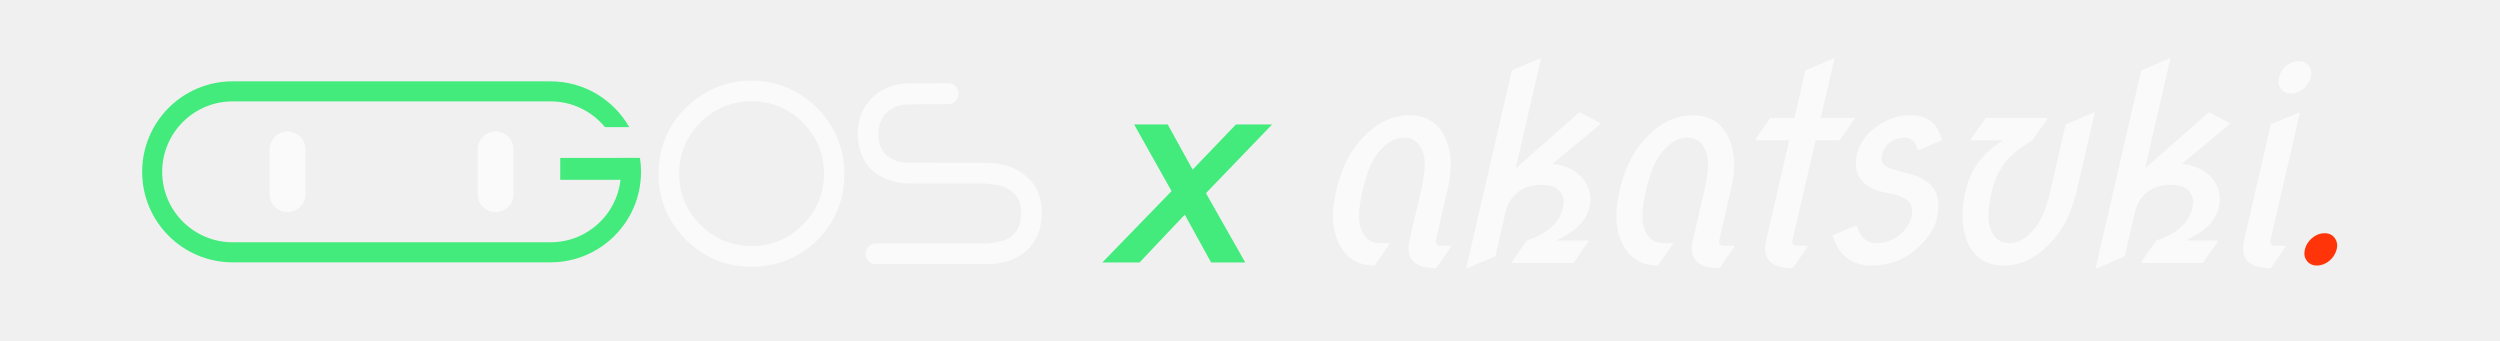
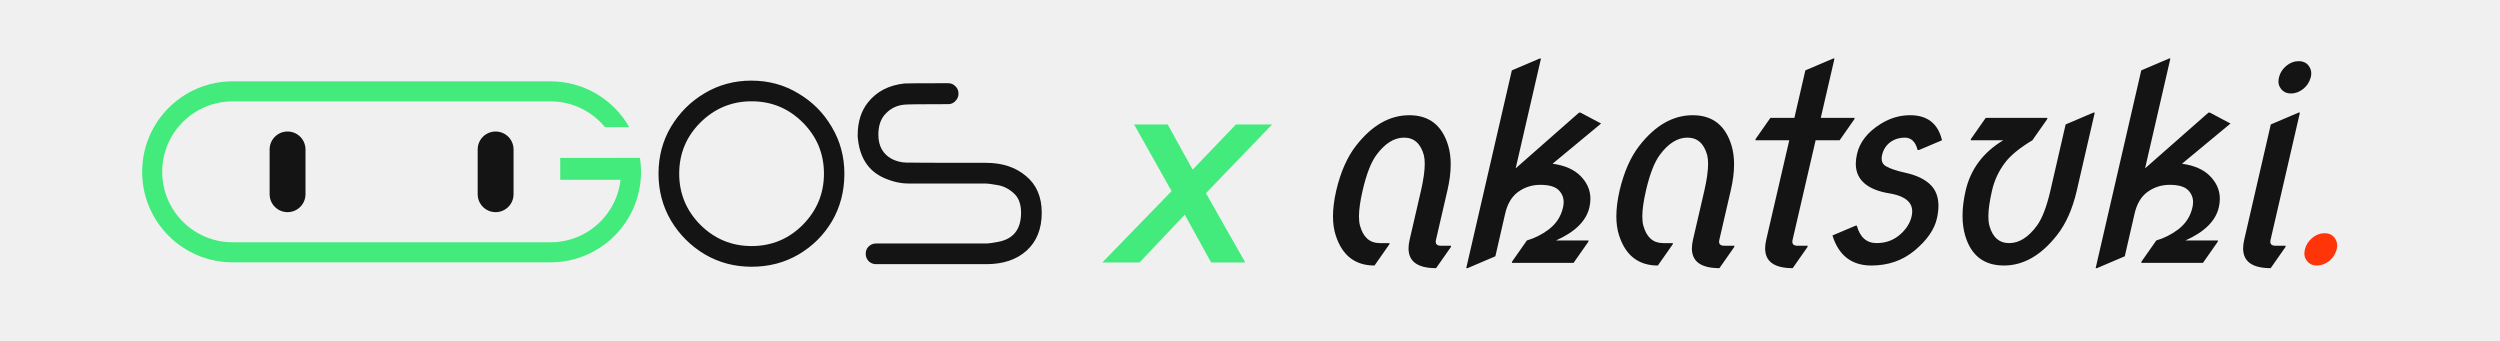
<svg xmlns="http://www.w3.org/2000/svg" width="1446" height="197" viewBox="0 0 1446 197" fill="none">
  <g clip-path="url(#clip0_675_183)">
-     <rect x="155.949" y="76.064" width="20.748" height="46.645" rx="10.374" fill="#FAFAFA" />
-     <rect x="276.292" y="76.064" width="20.748" height="46.645" rx="10.374" fill="#FAFAFA" />
+     <rect x="155.949" y="76.064" width="20.748" height="46.645" rx="10.374" fill="#141414" />
+     <rect x="276.292" y="76.064" width="20.748" height="46.645" rx="10.374" fill="#141414" />
    <rect x="324.047" y="91.338" width="44.952" height="12.661" fill="#42EB7C" />
    <path fill-rule="evenodd" clip-rule="evenodd" d="M318.43 47.047H134.56C105.653 47.047 82.219 70.481 82.219 99.389C82.219 128.296 105.653 151.73 134.56 151.73H318.43C347.338 151.73 370.772 128.296 370.772 99.389C370.772 96.653 370.562 93.967 370.157 91.344H358.382C358.903 93.945 359.176 96.635 359.176 99.389C359.176 121.892 340.934 140.135 318.43 140.135H134.56C112.057 140.135 93.814 121.892 93.814 99.389C93.814 76.885 112.057 58.642 134.56 58.642H318.43C331.111 58.642 342.439 64.435 349.912 73.519H363.942C354.936 57.708 337.928 47.047 318.43 47.047Z" fill="#42EB7C" />
-     <path d="M434.712 154.284C424.843 154.284 415.822 151.892 407.649 147.107C399.475 142.223 392.946 135.694 388.062 127.521C383.277 119.347 380.885 110.326 380.885 100.458C380.885 90.49 383.277 81.469 388.062 73.395C392.946 65.221 399.425 58.742 407.499 53.958C415.673 49.073 424.694 46.631 434.562 46.631C444.53 46.631 453.551 49.073 461.625 53.958C469.798 58.742 476.278 65.221 481.062 73.395C485.946 81.569 488.389 90.59 488.389 100.458C488.389 110.625 485.996 119.795 481.212 127.969C476.427 136.043 469.948 142.472 461.774 147.257C453.7 151.942 444.679 154.284 434.712 154.284ZM434.712 142.323C446.274 142.323 456.142 138.236 464.316 130.062C472.49 121.789 476.577 111.921 476.577 100.458C476.577 88.895 472.49 79.027 464.316 70.853C456.142 62.679 446.274 58.593 434.712 58.593C423.248 58.593 413.38 62.679 405.107 70.853C396.933 79.027 392.846 88.895 392.846 100.458C392.846 111.921 396.933 121.789 405.107 130.062C413.38 138.236 423.248 142.323 434.712 142.323ZM570.546 152.789H506.702C505.008 152.789 503.562 152.191 502.366 150.995C501.27 149.799 500.721 148.403 500.721 146.808C500.721 145.114 501.27 143.718 502.366 142.622C503.562 141.426 505.008 140.828 506.702 140.828H570.247C571.742 140.828 574.035 140.529 577.125 139.931C586.096 138.336 590.582 132.704 590.582 123.035C590.582 117.951 589.136 114.164 586.246 111.672C583.355 109.08 580.215 107.535 576.826 107.037C573.537 106.438 571.294 106.139 570.098 106.139H525.392C520.906 106.139 516.271 105.093 511.487 103C502.117 98.913 496.983 90.889 496.086 78.927V78.18C496.086 70.504 498.08 64.175 502.067 59.191C507.051 52.911 514.078 49.273 523.149 48.276C524.545 48.176 532.967 48.126 548.418 48.126C550.112 48.126 551.508 48.724 552.604 49.921C553.8 51.017 554.398 52.413 554.398 54.107C554.398 55.802 553.8 57.247 552.604 58.443C551.508 59.639 550.112 60.237 548.418 60.237C532.967 60.237 524.495 60.337 523 60.536C518.813 60.935 515.275 62.63 512.384 65.62C509.493 68.511 508.048 72.597 508.048 77.88C508.048 84.559 510.739 89.294 516.122 92.085C518.614 93.281 521.205 93.929 523.897 94.028C524.794 94.128 540.244 94.178 570.247 94.178C579.717 94.178 587.442 96.72 593.423 101.803C599.503 106.787 602.543 113.865 602.543 123.035C602.543 132.405 599.603 139.731 593.722 145.014C587.94 150.197 580.215 152.789 570.546 152.789Z" fill="#FAFAFA" />
+     <path d="M434.712 154.284C424.843 154.284 415.822 151.892 407.649 147.107C399.475 142.223 392.946 135.694 388.062 127.521C383.277 119.347 380.885 110.326 380.885 100.458C380.885 90.49 383.277 81.469 388.062 73.395C392.946 65.221 399.425 58.742 407.499 53.958C415.673 49.073 424.694 46.631 434.562 46.631C444.53 46.631 453.551 49.073 461.625 53.958C469.798 58.742 476.278 65.221 481.062 73.395C485.946 81.569 488.389 90.59 488.389 100.458C488.389 110.625 485.996 119.795 481.212 127.969C476.427 136.043 469.948 142.472 461.774 147.257C453.7 151.942 444.679 154.284 434.712 154.284ZM434.712 142.323C446.274 142.323 456.142 138.236 464.316 130.062C472.49 121.789 476.577 111.921 476.577 100.458C476.577 88.895 472.49 79.027 464.316 70.853C456.142 62.679 446.274 58.593 434.712 58.593C423.248 58.593 413.38 62.679 405.107 70.853C396.933 79.027 392.846 88.895 392.846 100.458C392.846 111.921 396.933 121.789 405.107 130.062C413.38 138.236 423.248 142.323 434.712 142.323ZM570.546 152.789H506.702C505.008 152.789 503.562 152.191 502.366 150.995C501.27 149.799 500.721 148.403 500.721 146.808C500.721 145.114 501.27 143.718 502.366 142.622C503.562 141.426 505.008 140.828 506.702 140.828H570.247C571.742 140.828 574.035 140.529 577.125 139.931C586.096 138.336 590.582 132.704 590.582 123.035C590.582 117.951 589.136 114.164 586.246 111.672C583.355 109.08 580.215 107.535 576.826 107.037C573.537 106.438 571.294 106.139 570.098 106.139H525.392C520.906 106.139 516.271 105.093 511.487 103C502.117 98.913 496.983 90.889 496.086 78.927V78.18C496.086 70.504 498.08 64.175 502.067 59.191C507.051 52.911 514.078 49.273 523.149 48.276C524.545 48.176 532.967 48.126 548.418 48.126C550.112 48.126 551.508 48.724 552.604 49.921C553.8 51.017 554.398 52.413 554.398 54.107C554.398 55.802 553.8 57.247 552.604 58.443C551.508 59.639 550.112 60.237 548.418 60.237C532.967 60.237 524.495 60.337 523 60.536C518.813 60.935 515.275 62.63 512.384 65.62C509.493 68.511 508.048 72.597 508.048 77.88C508.048 84.559 510.739 89.294 516.122 92.085C518.614 93.281 521.205 93.929 523.897 94.028C524.794 94.128 540.244 94.178 570.247 94.178C579.717 94.178 587.442 96.72 593.423 101.803C599.503 106.787 602.543 113.865 602.543 123.035C602.543 132.405 599.603 139.731 593.722 145.014C587.94 150.197 580.215 152.789 570.546 152.789Z" fill="#141414" />
    <path d="M637.568 151.818L682.424 105.617L680.331 115.336L655.959 71.976H675.397L693.04 103.973L684.368 103.823L714.869 71.976H735.802L692.89 116.532L694.385 106.215L720.252 151.818H700.516L682.125 118.476H690.647L659.099 151.818H637.568Z" fill="#42EB7C" />
-     <path d="M795.02 153.574C783.734 153.574 776.235 147.702 772.524 135.959C771.507 132.756 770.999 129.146 770.999 125.13C770.999 120.605 771.635 115.598 772.905 110.107C775.447 99.38 779.26 90.763 784.344 84.256C793.495 72.513 803.764 66.641 815.152 66.641C826.641 66.641 834.14 72.513 837.648 84.256C838.614 87.51 839.097 91.119 839.097 95.085C839.097 99.609 838.461 104.617 837.19 110.107L830.556 138.78C830.048 141.017 831.013 142.135 833.454 142.135H839.325L839.173 142.898L830.632 155.099C820.007 155.099 814.694 151.286 814.694 143.661C814.694 142.186 814.898 140.559 815.304 138.78L821.939 110.107C823.362 103.803 824.074 98.694 824.074 94.78C824.074 92.848 823.896 91.145 823.54 89.67C821.659 82.96 817.846 79.605 812.102 79.605C806.357 79.605 801.019 82.96 796.088 89.67C792.987 93.89 790.343 100.702 788.157 110.107C786.733 116.259 786.022 121.292 786.022 125.206C786.022 127.291 786.225 129.07 786.632 130.544C788.462 137.204 792.224 140.559 797.918 140.61H803.79L803.561 141.373L795.02 153.574ZM848.065 155.099L874.45 40.713L890.54 33.85H891.302L876.661 97.372L913.341 65.116H914.103L926.076 71.445L898.013 94.703C905.08 95.669 910.468 98.033 914.18 101.795C917.992 105.659 919.899 110.057 919.899 114.988C919.899 116.615 919.696 118.292 919.289 120.021C917.459 127.799 911.028 134.154 899.996 139.085H918.831L918.679 139.848L910.138 152.049H874.45L874.602 151.286L883.143 139.085C887.667 137.763 891.862 135.654 895.725 132.756C900.097 129.451 902.868 125.206 904.037 120.021C904.292 118.902 904.419 117.86 904.419 116.894C904.419 114.2 903.453 111.887 901.521 109.955C899.487 107.921 895.929 106.905 890.845 106.905C886.219 106.905 882.024 108.226 878.262 110.87C874.45 113.564 871.882 117.835 870.56 123.681L864.917 148.236L848.827 155.099H848.065ZM958.912 153.574C947.626 153.574 940.127 147.702 936.416 135.959C935.399 132.756 934.891 129.146 934.891 125.13C934.891 120.605 935.527 115.598 936.797 110.107C939.339 99.38 943.152 90.763 948.236 84.256C957.387 72.513 967.656 66.641 979.044 66.641C990.533 66.641 998.032 72.513 1001.54 84.256C1002.51 87.51 1002.99 91.119 1002.99 95.085C1002.99 99.609 1002.35 104.617 1001.08 110.107L994.448 138.78C993.94 141.017 994.905 142.135 997.346 142.135H1003.22L1003.06 142.898L994.524 155.099C983.899 155.099 978.586 151.286 978.586 143.661C978.586 142.186 978.79 140.559 979.196 138.78L985.831 110.107C987.254 103.803 987.966 98.694 987.966 94.78C987.966 92.848 987.788 91.145 987.432 89.67C985.551 82.96 981.738 79.605 975.994 79.605C970.249 79.605 964.911 82.96 959.98 89.67C956.879 93.89 954.235 100.702 952.049 110.107C950.625 116.259 949.914 121.292 949.914 125.206C949.914 127.291 950.117 129.07 950.524 130.544C952.354 137.204 956.116 140.559 961.81 140.61H967.682L967.453 141.373L958.912 153.574ZM1036.89 155.099C1026.27 155.099 1020.95 151.286 1020.95 143.661C1020.95 142.186 1021.16 140.559 1021.56 138.78L1034.91 81.13H1015.31L1015.46 80.367L1024.01 68.166H1037.88L1044.21 40.713L1060.3 33.85H1061.07L1053.14 68.166H1072.73L1072.58 68.928L1064.04 81.13H1050.16L1036.82 138.78C1036.31 141.017 1037.27 142.135 1039.71 142.135H1045.59L1045.43 142.898L1036.89 155.099ZM1059.89 136.187C1059.89 136.187 1064.34 134.306 1073.24 130.544H1074C1075.83 137.255 1079.64 140.61 1085.44 140.61C1090.98 140.61 1095.71 138.78 1099.62 135.12C1102.77 132.171 1104.78 128.892 1105.65 125.283C1105.9 124.215 1106.03 123.198 1106.03 122.232C1106.03 119.894 1105.26 117.962 1103.74 116.437C1101.5 114.2 1097.89 112.675 1092.91 111.861C1086.56 110.845 1081.73 108.913 1078.42 106.066C1075.07 103.168 1073.39 99.38 1073.39 94.703C1073.39 93.026 1073.62 91.17 1074.08 89.137C1075.65 82.172 1080.25 76.325 1087.88 71.597C1093.22 68.293 1098.86 66.641 1104.81 66.641C1114.82 66.641 1120.97 71.47 1123.26 81.13L1109.92 86.773H1109.15C1107.93 81.994 1105.47 79.605 1101.76 79.605C1098.71 79.605 1096.06 80.367 1093.83 81.892C1091.18 83.671 1089.45 86.188 1088.64 89.442C1088.44 90.255 1088.34 90.992 1088.34 91.653C1088.34 93.687 1089.17 95.186 1090.85 96.152C1093.19 97.525 1096.88 98.77 1101.91 99.889C1108.26 101.262 1113.09 103.524 1116.4 106.676C1119.6 109.726 1121.2 113.844 1121.2 119.029C1121.2 121.165 1120.92 123.529 1120.36 126.121C1118.94 132.679 1114.57 138.983 1107.25 145.033C1100.33 150.727 1092.05 153.574 1082.39 153.574C1071 153.574 1063.5 147.778 1059.89 136.187ZM1211.61 65.116L1201.24 110.107C1198.8 120.733 1194.99 129.35 1189.8 135.959C1180.6 147.702 1170.36 153.574 1159.07 153.574C1147.43 153.574 1139.93 147.702 1136.58 135.959C1135.61 132.552 1135.13 128.841 1135.13 124.825C1135.13 120.25 1135.74 115.344 1136.96 110.107C1139.86 97.754 1147.1 88.094 1158.69 81.13H1139.86L1140.01 80.367L1148.55 68.166H1184.24L1184.08 68.928L1175.54 81.13C1168.43 85.4 1163.27 89.569 1160.06 93.636C1156.25 98.516 1153.63 104.007 1152.21 110.107C1150.79 116.259 1150.07 121.292 1150.07 125.206C1150.07 127.291 1150.28 129.07 1150.68 130.544C1152.51 137.255 1156.33 140.61 1162.12 140.61C1167.87 140.61 1173.2 137.255 1178.14 130.544C1181.19 126.376 1183.8 119.563 1185.99 110.107L1194.76 71.979L1210.85 65.116H1211.61ZM1212.12 155.099L1238.5 40.713L1254.59 33.85H1255.35L1240.71 97.372L1277.39 65.116H1278.16L1290.13 71.445L1262.06 94.703C1269.13 95.669 1274.52 98.033 1278.23 101.795C1282.04 105.659 1283.95 110.057 1283.95 114.988C1283.95 116.615 1283.75 118.292 1283.34 120.021C1281.51 127.799 1275.08 134.154 1264.05 139.085H1282.88L1282.73 139.848L1274.19 152.049H1238.5L1238.65 151.286L1247.19 139.085C1251.72 137.763 1255.91 135.654 1259.78 132.756C1264.15 129.451 1266.92 125.206 1268.09 120.021C1268.34 118.902 1268.47 117.86 1268.47 116.894C1268.47 114.2 1267.5 111.887 1265.57 109.955C1263.54 107.921 1259.98 106.905 1254.9 106.905C1250.27 106.905 1246.08 108.226 1242.31 110.87C1238.5 113.564 1235.93 117.835 1234.61 123.681L1228.97 148.236L1212.88 155.099H1212.12ZM1318.16 44.755C1318.77 42.162 1320.17 39.951 1322.35 38.121C1324.54 36.29 1326.93 35.375 1329.52 35.375C1332.11 35.375 1334.07 36.29 1335.39 38.121C1336.36 39.442 1336.84 40.891 1336.84 42.467C1336.84 43.077 1336.74 43.84 1336.54 44.755C1335.78 47.449 1334.38 49.635 1332.34 51.313C1330.11 53.143 1327.69 54.058 1325.1 54.058C1322.56 54.058 1320.6 53.118 1319.23 51.237C1318.31 50.017 1317.85 48.669 1317.85 47.195C1317.85 46.483 1317.96 45.67 1318.16 44.755ZM1313.36 155.099C1302.73 155.099 1297.42 151.286 1297.42 143.661C1297.42 142.186 1297.62 140.559 1298.03 138.78L1313.43 71.979L1329.52 65.116H1330.28L1313.28 138.78C1312.77 141.017 1313.74 142.135 1316.18 142.135H1322.05L1321.9 142.898L1313.36 155.099Z" fill="#FAFAFA" />
+     <path d="M795.02 153.574C783.734 153.574 776.235 147.702 772.524 135.959C771.507 132.756 770.999 129.146 770.999 125.13C770.999 120.605 771.635 115.598 772.905 110.107C775.447 99.38 779.26 90.763 784.344 84.256C793.495 72.513 803.764 66.641 815.152 66.641C826.641 66.641 834.14 72.513 837.648 84.256C838.614 87.51 839.097 91.119 839.097 95.085C839.097 99.609 838.461 104.617 837.19 110.107L830.556 138.78C830.048 141.017 831.013 142.135 833.454 142.135H839.325L839.173 142.898L830.632 155.099C820.007 155.099 814.694 151.286 814.694 143.661C814.694 142.186 814.898 140.559 815.304 138.78L821.939 110.107C823.362 103.803 824.074 98.694 824.074 94.78C824.074 92.848 823.896 91.145 823.54 89.67C821.659 82.96 817.846 79.605 812.102 79.605C806.357 79.605 801.019 82.96 796.088 89.67C792.987 93.89 790.343 100.702 788.157 110.107C786.733 116.259 786.022 121.292 786.022 125.206C786.022 127.291 786.225 129.07 786.632 130.544C788.462 137.204 792.224 140.559 797.918 140.61H803.79L803.561 141.373L795.02 153.574ZM848.065 155.099L874.45 40.713L890.54 33.85H891.302L876.661 97.372L913.341 65.116H914.103L926.076 71.445L898.013 94.703C905.08 95.669 910.468 98.033 914.18 101.795C917.992 105.659 919.899 110.057 919.899 114.988C919.899 116.615 919.696 118.292 919.289 120.021C917.459 127.799 911.028 134.154 899.996 139.085H918.831L918.679 139.848L910.138 152.049H874.45L874.602 151.286L883.143 139.085C887.667 137.763 891.862 135.654 895.725 132.756C900.097 129.451 902.868 125.206 904.037 120.021C904.292 118.902 904.419 117.86 904.419 116.894C904.419 114.2 903.453 111.887 901.521 109.955C899.487 107.921 895.929 106.905 890.845 106.905C886.219 106.905 882.024 108.226 878.262 110.87C874.45 113.564 871.882 117.835 870.56 123.681L864.917 148.236L848.827 155.099H848.065ZM958.912 153.574C947.626 153.574 940.127 147.702 936.416 135.959C935.399 132.756 934.891 129.146 934.891 125.13C934.891 120.605 935.527 115.598 936.797 110.107C939.339 99.38 943.152 90.763 948.236 84.256C957.387 72.513 967.656 66.641 979.044 66.641C990.533 66.641 998.032 72.513 1001.54 84.256C1002.51 87.51 1002.99 91.119 1002.99 95.085C1002.99 99.609 1002.35 104.617 1001.08 110.107L994.448 138.78C993.94 141.017 994.905 142.135 997.346 142.135H1003.22L1003.06 142.898L994.524 155.099C983.899 155.099 978.586 151.286 978.586 143.661C978.586 142.186 978.79 140.559 979.196 138.78L985.831 110.107C987.254 103.803 987.966 98.694 987.966 94.78C987.966 92.848 987.788 91.145 987.432 89.67C985.551 82.96 981.738 79.605 975.994 79.605C970.249 79.605 964.911 82.96 959.98 89.67C956.879 93.89 954.235 100.702 952.049 110.107C950.625 116.259 949.914 121.292 949.914 125.206C949.914 127.291 950.117 129.07 950.524 130.544C952.354 137.204 956.116 140.559 961.81 140.61H967.682L967.453 141.373L958.912 153.574ZM1036.89 155.099C1026.27 155.099 1020.95 151.286 1020.95 143.661C1020.95 142.186 1021.16 140.559 1021.56 138.78L1034.91 81.13H1015.31L1015.46 80.367L1024.01 68.166H1037.88L1044.21 40.713L1060.3 33.85H1061.07L1053.14 68.166H1072.73L1072.58 68.928L1064.04 81.13H1050.16L1036.82 138.78C1036.31 141.017 1037.27 142.135 1039.71 142.135H1045.59L1045.43 142.898L1036.89 155.099ZM1059.89 136.187C1059.89 136.187 1064.34 134.306 1073.24 130.544H1074C1075.83 137.255 1079.64 140.61 1085.44 140.61C1090.98 140.61 1095.71 138.78 1099.62 135.12C1102.77 132.171 1104.78 128.892 1105.65 125.283C1105.9 124.215 1106.03 123.198 1106.03 122.232C1106.03 119.894 1105.26 117.962 1103.74 116.437C1101.5 114.2 1097.89 112.675 1092.91 111.861C1086.56 110.845 1081.73 108.913 1078.42 106.066C1075.07 103.168 1073.39 99.38 1073.39 94.703C1073.39 93.026 1073.62 91.17 1074.08 89.137C1075.65 82.172 1080.25 76.325 1087.88 71.597C1093.22 68.293 1098.86 66.641 1104.81 66.641C1114.82 66.641 1120.97 71.47 1123.26 81.13L1109.92 86.773H1109.15C1107.93 81.994 1105.47 79.605 1101.76 79.605C1098.71 79.605 1096.06 80.367 1093.83 81.892C1091.18 83.671 1089.45 86.188 1088.64 89.442C1088.44 90.255 1088.34 90.992 1088.34 91.653C1088.34 93.687 1089.17 95.186 1090.85 96.152C1093.19 97.525 1096.88 98.77 1101.91 99.889C1108.26 101.262 1113.09 103.524 1116.4 106.676C1119.6 109.726 1121.2 113.844 1121.2 119.029C1121.2 121.165 1120.92 123.529 1120.36 126.121C1118.94 132.679 1114.57 138.983 1107.25 145.033C1100.33 150.727 1092.05 153.574 1082.39 153.574C1071 153.574 1063.5 147.778 1059.89 136.187ZM1211.61 65.116L1201.24 110.107C1198.8 120.733 1194.99 129.35 1189.8 135.959C1180.6 147.702 1170.36 153.574 1159.07 153.574C1147.43 153.574 1139.93 147.702 1136.58 135.959C1135.61 132.552 1135.13 128.841 1135.13 124.825C1135.13 120.25 1135.74 115.344 1136.96 110.107C1139.86 97.754 1147.1 88.094 1158.69 81.13H1139.86L1140.01 80.367L1148.55 68.166H1184.24L1184.08 68.928L1175.54 81.13C1168.43 85.4 1163.27 89.569 1160.06 93.636C1156.25 98.516 1153.63 104.007 1152.21 110.107C1150.79 116.259 1150.07 121.292 1150.07 125.206C1150.07 127.291 1150.28 129.07 1150.68 130.544C1152.51 137.255 1156.33 140.61 1162.12 140.61C1167.87 140.61 1173.2 137.255 1178.14 130.544C1181.19 126.376 1183.8 119.563 1185.99 110.107L1194.76 71.979L1210.85 65.116H1211.61ZM1212.12 155.099L1238.5 40.713L1254.59 33.85H1255.35L1240.71 97.372L1277.39 65.116H1278.16L1290.13 71.445L1262.06 94.703C1269.13 95.669 1274.52 98.033 1278.23 101.795C1282.04 105.659 1283.95 110.057 1283.95 114.988C1283.95 116.615 1283.75 118.292 1283.34 120.021C1281.51 127.799 1275.08 134.154 1264.05 139.085H1282.88L1282.73 139.848L1274.19 152.049H1238.5L1238.65 151.286L1247.19 139.085C1251.72 137.763 1255.91 135.654 1259.78 132.756C1264.15 129.451 1266.92 125.206 1268.09 120.021C1268.34 118.902 1268.47 117.86 1268.47 116.894C1268.47 114.2 1267.5 111.887 1265.57 109.955C1263.54 107.921 1259.98 106.905 1254.9 106.905C1250.27 106.905 1246.08 108.226 1242.31 110.87C1238.5 113.564 1235.93 117.835 1234.61 123.681L1228.97 148.236L1212.88 155.099H1212.12ZM1318.16 44.755C1318.77 42.162 1320.17 39.951 1322.35 38.121C1324.54 36.29 1326.93 35.375 1329.52 35.375C1332.11 35.375 1334.07 36.29 1335.39 38.121C1336.36 39.442 1336.84 40.891 1336.84 42.467C1336.84 43.077 1336.74 43.84 1336.54 44.755C1335.78 47.449 1334.38 49.635 1332.34 51.313C1330.11 53.143 1327.69 54.058 1325.1 54.058C1322.56 54.058 1320.6 53.118 1319.23 51.237C1318.31 50.017 1317.85 48.669 1317.85 47.195C1317.85 46.483 1317.96 45.67 1318.16 44.755ZM1313.36 155.099C1302.73 155.099 1297.42 151.286 1297.42 143.661C1297.42 142.186 1297.62 140.559 1298.03 138.78L1313.43 71.979L1329.52 65.116H1330.28L1313.28 138.78C1312.77 141.017 1313.74 142.135 1316.18 142.135H1322.05L1321.9 142.898L1313.36 155.099Z" fill="#141414" />
    <path d="M1333.15 144.271C1333.76 141.678 1335.16 139.466 1337.35 137.636C1339.53 135.806 1341.92 134.891 1344.51 134.891C1347.11 134.891 1349.06 135.806 1350.39 137.636C1351.35 138.958 1351.83 140.407 1351.83 141.983C1351.83 142.593 1351.73 143.356 1351.53 144.271C1350.77 146.965 1349.37 149.151 1347.34 150.829C1345.1 152.659 1342.68 153.574 1340.09 153.574C1337.55 153.574 1335.59 152.633 1334.22 150.752C1333.3 149.532 1332.85 148.185 1332.85 146.711C1332.85 145.999 1332.95 145.186 1333.15 144.271Z" fill="#FF3509" />
  </g>
  <defs>
    <clipPath id="clip0_675_183">
      <rect width="1446" height="197" fill="white" />
    </clipPath>
  </defs>
</svg>
